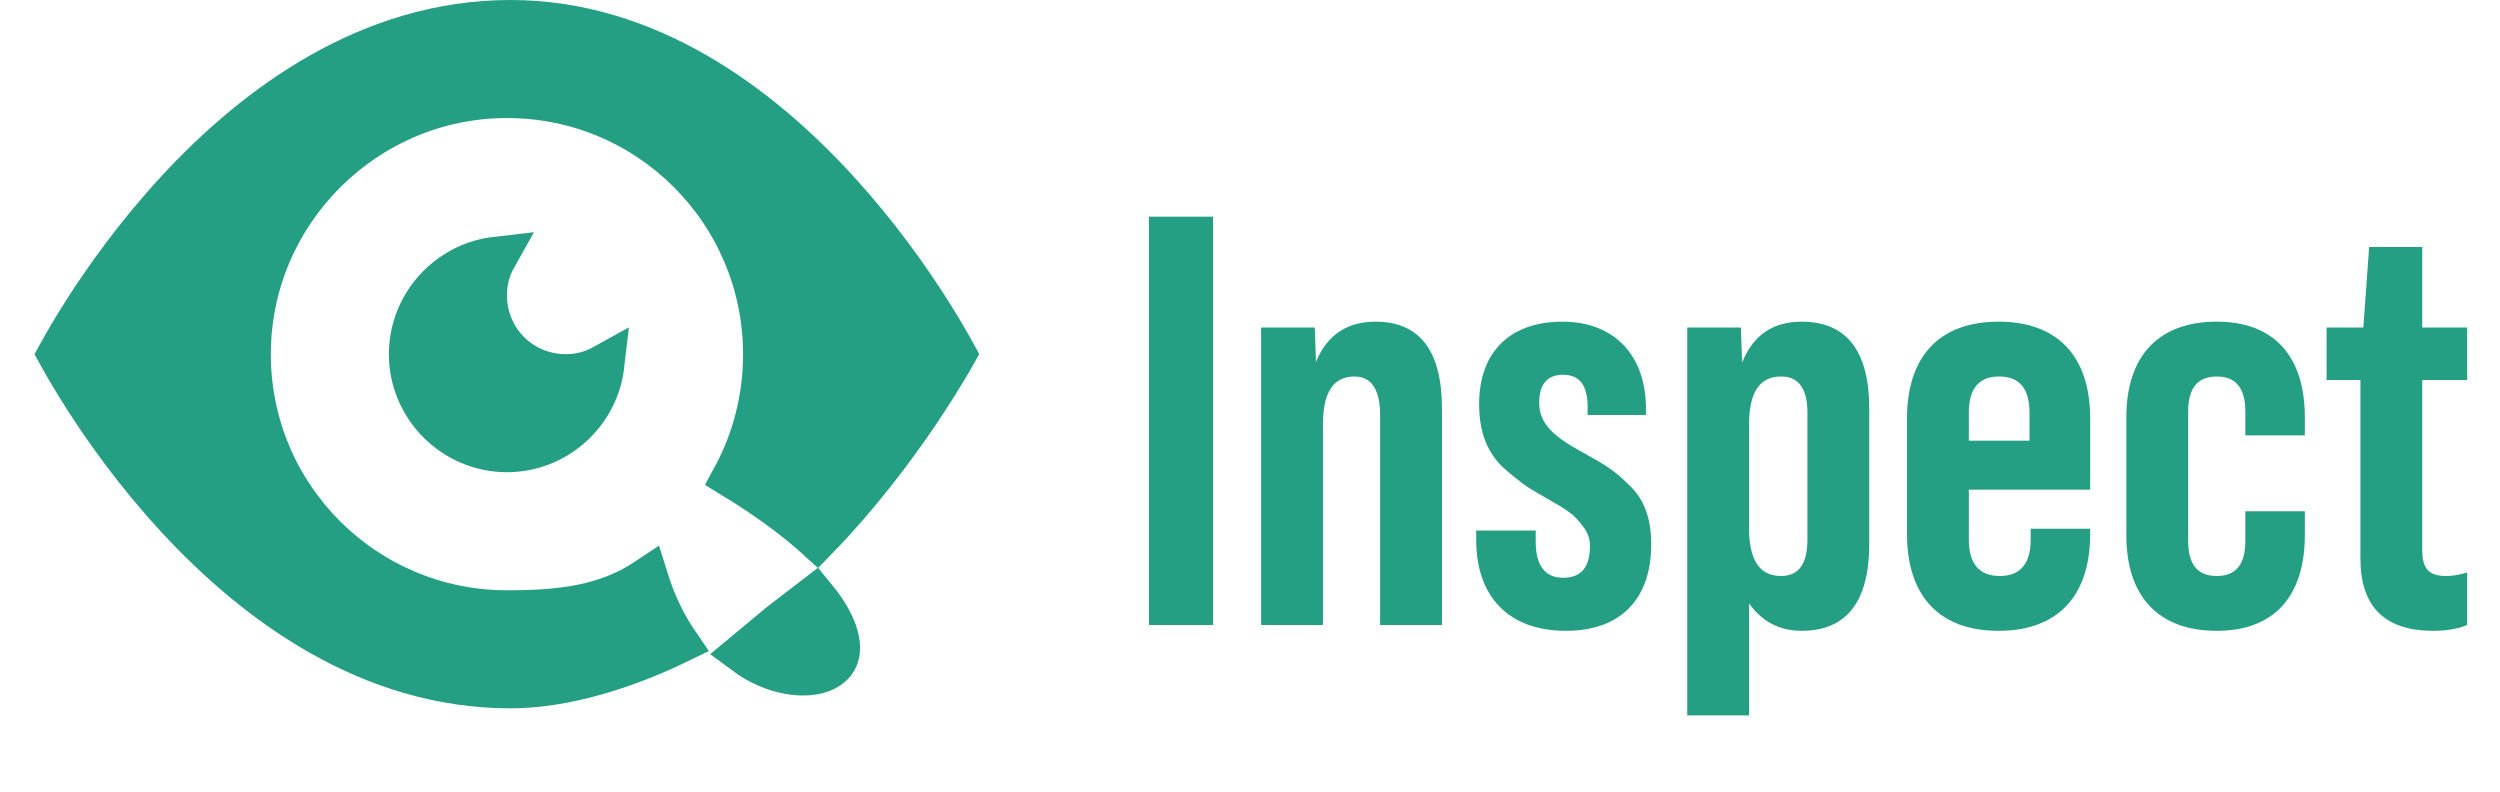
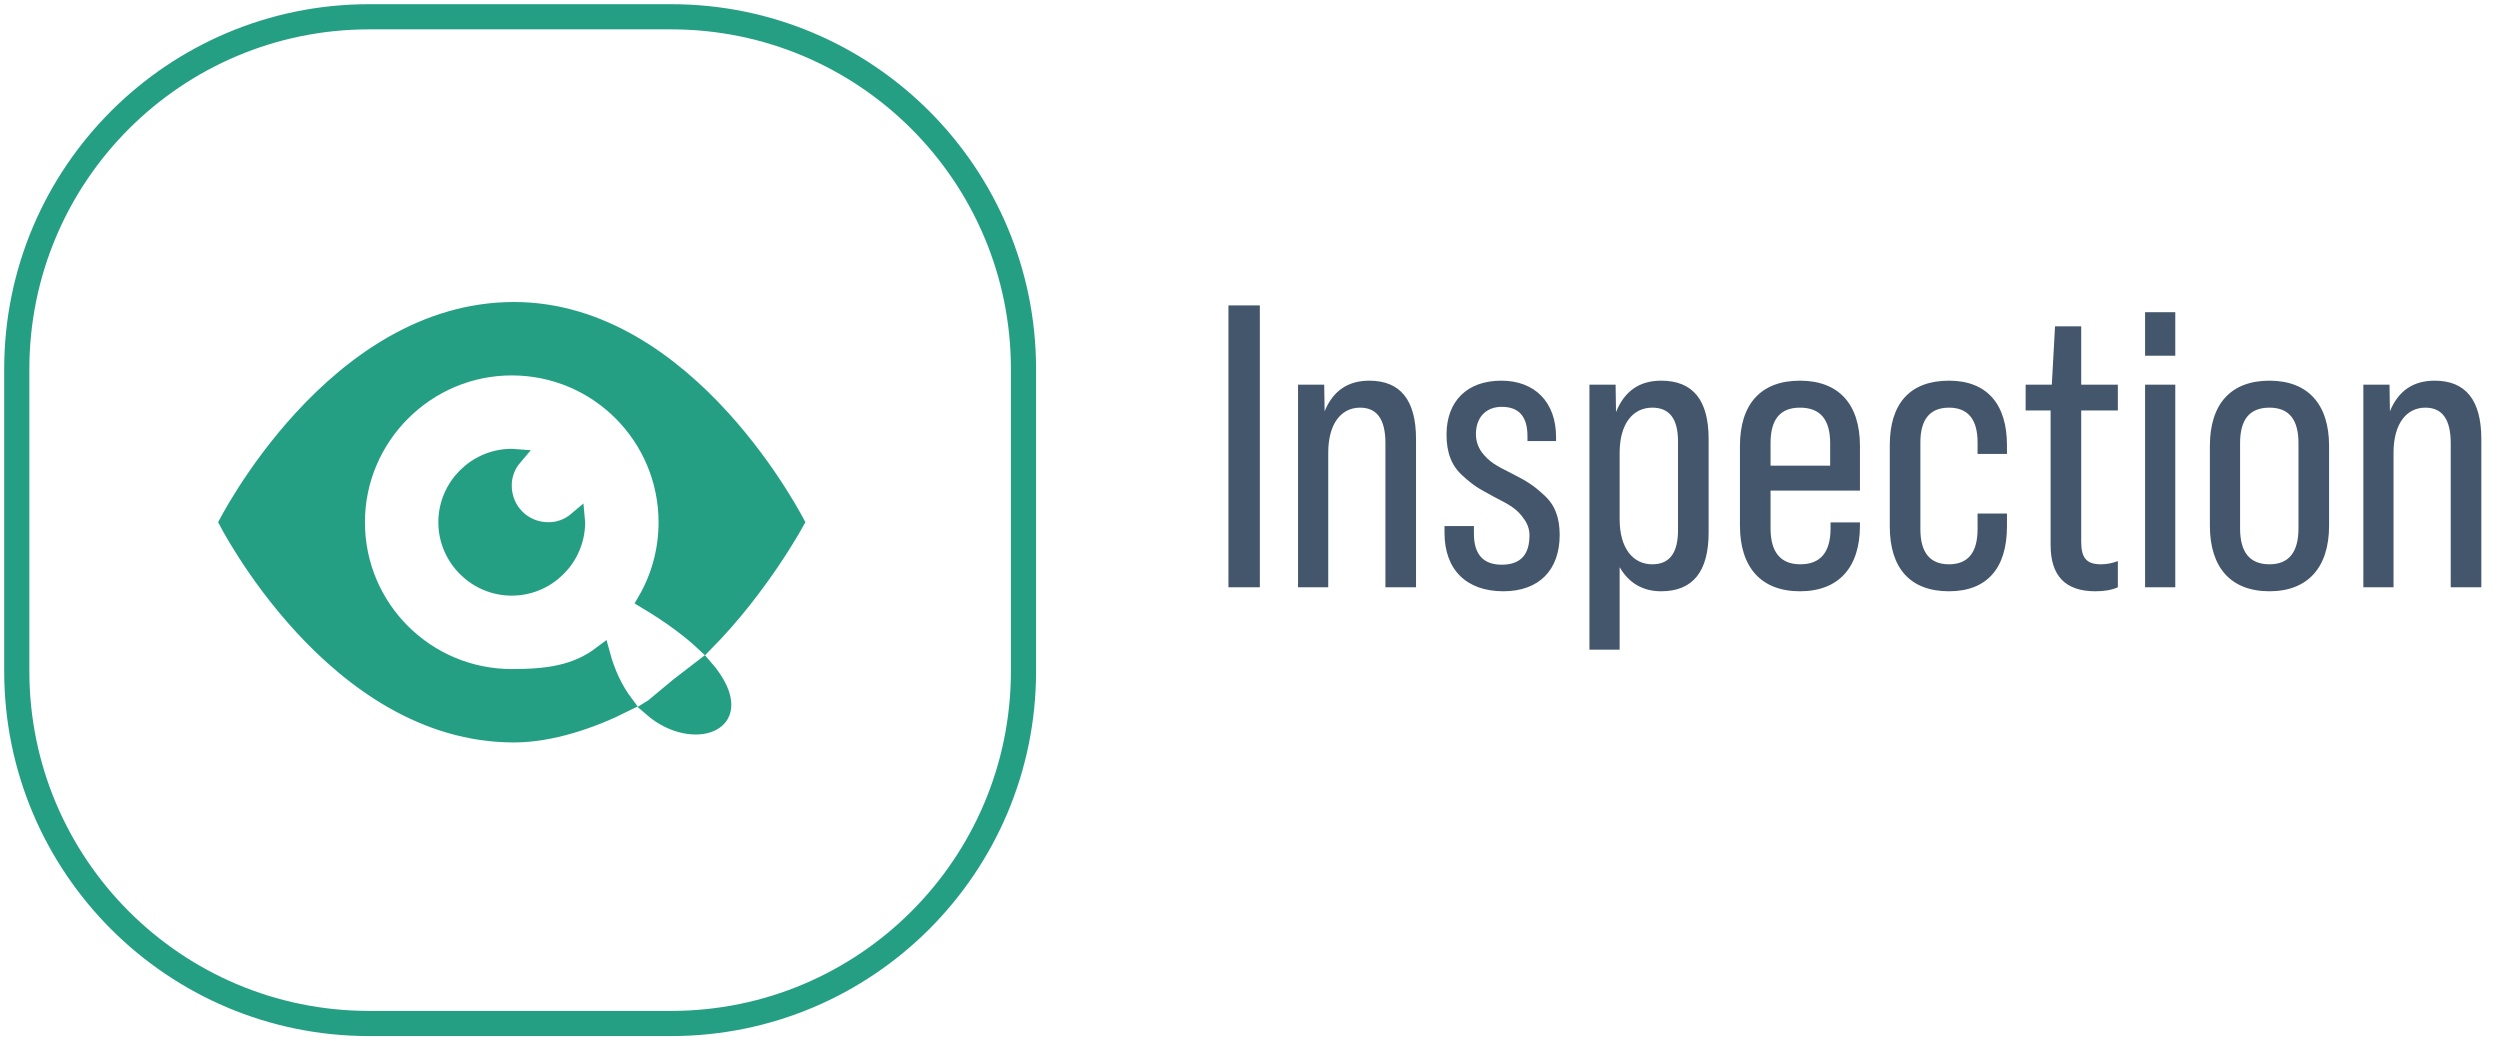
- <svg xmlns="http://www.w3.org/2000/svg" width="60" height="19" viewBox="0 0 60 19" fill="none">
-   <path d="M19.777 16.097C19.372 16.282 18.587 16.225 17.852 15.678L18.729 14.949L19.555 14.315C19.766 14.57 19.912 14.803 20.006 15.01C20.165 15.358 20.16 15.598 20.113 15.746C20.067 15.889 19.96 16.012 19.777 16.097ZM22.867 8.379C22.891 8.421 22.912 8.46 22.931 8.495C22.896 8.557 22.853 8.632 22.803 8.717C22.633 9.006 22.38 9.417 22.054 9.901C21.461 10.78 20.63 11.889 19.612 12.938C19.089 12.463 18.419 11.967 17.585 11.458C18.063 10.581 18.333 9.573 18.333 8.5C18.333 5.109 15.589 2.333 12.167 2.333C8.774 2.333 6 5.107 6 8.5C6 11.923 8.775 14.667 12.167 14.667C13.461 14.667 14.549 14.544 15.538 13.883C15.724 14.48 15.976 14.995 16.273 15.429C15.04 16.026 13.571 16.5 12.252 16.5C8.873 16.5 6.142 14.495 4.222 12.411C3.268 11.376 2.53 10.338 2.03 9.558C1.781 9.169 1.592 8.846 1.466 8.621C1.441 8.577 1.419 8.536 1.399 8.5C1.419 8.464 1.441 8.423 1.466 8.379C1.592 8.154 1.781 7.831 2.03 7.442C2.53 6.662 3.268 5.625 4.222 4.589C6.142 2.505 8.873 0.5 12.252 0.5C15.542 0.5 18.229 2.501 20.131 4.587C21.075 5.623 21.808 6.661 22.305 7.441C22.553 7.83 22.741 8.154 22.867 8.379ZM9.833 8.5C9.833 7.308 10.742 6.316 11.9 6.182C11.753 6.444 11.667 6.748 11.667 7.083C11.667 8.153 12.514 9 13.583 9C13.919 9 14.223 8.913 14.485 8.767C14.351 9.925 13.359 10.833 12.167 10.833C10.884 10.833 9.833 9.782 9.833 8.5Z" fill="#259F83" stroke="#259F83" />
-   <path d="M29.114 15H27.574V5.2H29.114V15ZM33.011 7.72C34.075 7.72 34.607 8.42 34.607 9.806V15H33.123V9.974C33.123 9.344 32.913 9.036 32.507 9.036C32.003 9.036 31.751 9.414 31.751 10.184V15H30.267V7.86H31.555L31.583 8.686C31.849 8.042 32.325 7.72 33.011 7.72ZM37.585 15.14C36.227 15.14 35.429 14.342 35.429 12.956V12.732H36.857V12.998C36.857 13.572 37.081 13.866 37.515 13.866C37.949 13.866 38.159 13.614 38.159 13.096C38.159 12.928 38.103 12.774 37.991 12.634C37.781 12.34 37.613 12.242 37.123 11.962C36.857 11.808 36.661 11.696 36.535 11.598C36.409 11.5 36.241 11.374 36.045 11.192C35.667 10.814 35.499 10.324 35.499 9.694C35.499 8.476 36.213 7.72 37.501 7.72C38.733 7.72 39.503 8.518 39.503 9.806V9.96H38.103V9.764C38.103 9.246 37.907 8.994 37.515 8.994C37.137 8.994 36.941 9.218 36.941 9.666C36.941 10.184 37.305 10.492 38.033 10.884C38.537 11.164 38.747 11.29 39.097 11.64C39.475 11.99 39.629 12.466 39.629 13.068C39.629 14.356 38.915 15.14 37.585 15.14ZM43.238 7.72C44.316 7.72 44.862 8.42 44.862 9.806V13.054C44.862 14.44 44.316 15.14 43.238 15.14C42.706 15.14 42.286 14.916 41.978 14.482V17.17H40.494V7.86H41.782L41.81 8.7C42.076 8.042 42.552 7.72 43.238 7.72ZM43.378 12.956V9.904C43.378 9.33 43.168 9.036 42.748 9.036C42.23 9.036 41.978 9.414 41.978 10.184V12.676C41.978 13.446 42.23 13.824 42.748 13.824C43.168 13.824 43.378 13.53 43.378 12.956ZM50.164 10.044V11.752H47.252V12.956C47.252 13.53 47.504 13.824 47.994 13.824C48.484 13.824 48.736 13.53 48.736 12.956V12.69H50.164V12.816C50.164 14.314 49.38 15.14 47.966 15.14C46.552 15.14 45.768 14.314 45.768 12.816V10.044C45.768 8.546 46.552 7.72 47.966 7.72C49.38 7.72 50.164 8.546 50.164 10.044ZM47.252 9.904V10.576H48.708V9.904C48.708 9.33 48.47 9.036 47.98 9.036C47.49 9.036 47.252 9.33 47.252 9.904ZM51.032 12.844V10.016C51.032 8.546 51.802 7.72 53.202 7.72C54.602 7.72 55.316 8.574 55.316 10.016V10.45H53.888V9.876C53.888 9.316 53.664 9.036 53.202 9.036C52.74 9.036 52.516 9.316 52.516 9.876V12.984C52.516 13.544 52.74 13.824 53.202 13.824C53.664 13.824 53.888 13.544 53.888 12.984V12.27H55.316V12.844C55.316 14.286 54.602 15.14 53.202 15.14C51.802 15.14 51.032 14.314 51.032 12.844ZM59.212 7.86V9.12H58.134V13.208C58.134 13.656 58.302 13.824 58.708 13.824C58.862 13.824 59.03 13.796 59.212 13.74V15C58.974 15.098 58.694 15.14 58.4 15.14C57.238 15.14 56.65 14.566 56.65 13.404V9.12H55.838V7.86H56.72L56.86 5.928H58.134V7.86H59.212Z" fill="#259F83" />
+ <svg xmlns="http://www.w3.org/2000/svg" width="149" height="62" viewBox="0 0 149 62" fill="none">
+   <path d="M75.087 35H73.215V18.2H75.087V35ZM81.611 22.688C83.459 22.688 84.395 23.84 84.395 26.168V35H82.571V26.408C82.571 24.992 82.067 24.296 81.059 24.296C79.931 24.296 79.163 25.256 79.163 26.984V35H77.363V22.928H78.923L78.947 24.512C79.451 23.288 80.339 22.688 81.611 22.688ZM89.597 35.24C87.389 35.24 86.093 33.944 86.093 31.76V31.352H87.845V31.808C87.845 33.032 88.397 33.656 89.501 33.656C90.605 33.656 91.157 33.08 91.157 31.904C91.157 31.544 91.037 31.208 90.821 30.92C90.413 30.32 89.957 30.08 89.069 29.624C88.589 29.36 88.229 29.168 88.013 29.024C87.797 28.88 87.509 28.664 87.173 28.352C86.501 27.752 86.213 26.96 86.213 25.904C86.213 23.912 87.437 22.688 89.477 22.688C91.469 22.688 92.741 23.96 92.741 26.048V26.288H91.037V26C91.037 24.824 90.533 24.248 89.501 24.248C88.613 24.248 87.965 24.824 87.965 25.88C87.965 26.264 88.085 26.624 88.301 26.936C88.757 27.536 89.165 27.752 90.125 28.232C91.013 28.688 91.373 28.904 92.021 29.504C92.669 30.08 92.957 30.848 92.957 31.88C92.957 33.968 91.733 35.24 89.597 35.24ZM99.002 22.688C100.898 22.688 101.834 23.84 101.834 26.168V31.736C101.834 34.064 100.898 35.24 99.002 35.24C97.922 35.24 97.082 34.76 96.53 33.8V38.72H94.73V22.928H96.29L96.314 24.56C96.818 23.312 97.706 22.688 99.002 22.688ZM100.01 31.592V26.312C100.01 24.968 99.506 24.296 98.474 24.296C97.322 24.296 96.53 25.256 96.53 26.984V30.944C96.53 32.672 97.322 33.632 98.474 33.632C99.506 33.632 100.01 32.96 100.01 31.592ZM107.277 22.688C109.581 22.688 110.853 24.08 110.853 26.576V29.24H105.525V31.496C105.525 32.912 106.125 33.632 107.301 33.632C108.501 33.632 109.101 32.912 109.101 31.496V31.136H110.853V31.328C110.853 33.824 109.581 35.24 107.277 35.24C104.973 35.24 103.701 33.824 103.701 31.328V26.576C103.701 24.08 104.949 22.688 107.277 22.688ZM105.525 26.408V27.752H109.077V26.408C109.077 24.992 108.477 24.296 107.277 24.296C106.101 24.296 105.525 24.992 105.525 26.408ZM116.159 35.24C113.855 35.24 112.631 33.872 112.631 31.376V26.528C112.631 24.032 113.855 22.688 116.159 22.688C118.439 22.688 119.615 24.104 119.615 26.528V27.056H117.863V26.36C117.863 24.992 117.287 24.296 116.159 24.296C115.031 24.296 114.455 24.992 114.455 26.36V31.544C114.455 32.936 115.031 33.632 116.159 33.632C117.287 33.632 117.863 32.936 117.863 31.544V30.608H119.615V31.376C119.615 33.848 118.439 35.24 116.159 35.24ZM126.224 22.928V24.464H124.04V32.288C124.04 33.248 124.352 33.632 125.216 33.632C125.576 33.632 125.912 33.56 126.224 33.44V35C125.864 35.168 125.408 35.24 124.88 35.24C123.104 35.24 122.216 34.328 122.216 32.48V24.464H120.728V22.928H122.288L122.48 19.448H124.04V22.928H126.224ZM129.647 21.2H127.847V18.608H129.647V21.2ZM129.647 35H127.847V22.928H129.647V35ZM135.261 35.24C132.957 35.24 131.709 33.824 131.709 31.328V26.576C131.709 24.08 132.957 22.688 135.261 22.688C137.541 22.688 138.813 24.08 138.813 26.576V31.328C138.813 33.824 137.541 35.24 135.261 35.24ZM135.261 33.632C136.413 33.632 136.989 32.912 136.989 31.496V26.408C136.989 24.992 136.413 24.296 135.261 24.296C134.085 24.296 133.509 24.992 133.509 26.408V31.496C133.509 32.912 134.085 33.632 135.261 33.632ZM145.103 22.688C146.951 22.688 147.887 23.84 147.887 26.168V35H146.063V26.408C146.063 24.992 145.559 24.296 144.551 24.296C143.423 24.296 142.655 25.256 142.655 26.984V35H140.855V22.928H142.415L142.439 24.512C142.943 23.288 143.831 22.688 145.103 22.688Z" fill="#44566C" />
+   <rect x="1" y="1" width="60" height="60" rx="21" stroke="#259F83" stroke-width="1.5" />
+   <path d="M38.893 42.168L38.928 42.147L38.959 42.121L40.463 40.87L41.947 39.73C42.38 40.22 42.672 40.667 42.853 41.065C43.118 41.646 43.128 42.087 43.029 42.396C42.931 42.701 42.707 42.945 42.364 43.102C41.565 43.469 40.108 43.303 38.838 42.2C38.856 42.189 38.875 42.178 38.893 42.168ZM30.5 40.375C32.617 40.375 34.318 40.16 35.859 38.992C36.179 40.176 36.665 41.151 37.246 41.927C35.261 42.927 32.826 43.75 30.631 43.75C25.302 43.75 21.018 40.588 18.033 37.349C16.545 35.735 15.396 34.119 14.62 32.906C14.231 32.3 13.937 31.796 13.74 31.445C13.668 31.317 13.61 31.21 13.565 31.125C13.61 31.04 13.668 30.933 13.74 30.805C13.937 30.454 14.231 29.95 14.62 29.344C15.396 28.131 16.545 26.515 18.033 24.901C21.018 21.662 25.302 18.5 30.631 18.5C35.825 18.5 40.043 21.657 42.999 24.899C44.47 26.513 45.611 28.13 46.384 29.343C46.77 29.949 47.064 30.453 47.261 30.805C47.33 30.93 47.388 31.035 47.433 31.119C47.367 31.238 47.275 31.399 47.158 31.597C46.893 32.048 46.5 32.688 45.992 33.44C45.036 34.858 43.678 36.667 42.006 38.357C41.147 37.545 39.994 36.684 38.501 35.789C39.296 34.422 39.75 32.828 39.75 31.125C39.75 26.038 35.634 21.875 30.5 21.875C25.412 21.875 21.25 26.036 21.25 31.125C21.25 36.259 25.413 40.375 30.5 40.375ZM26.625 31.125C26.625 28.995 28.37 27.25 30.5 27.25C30.541 27.25 30.581 27.251 30.62 27.254C30.242 27.7 30 28.276 30 28.938C30 30.439 31.186 31.625 32.688 31.625C33.348 31.625 33.924 31.384 34.369 31.006C34.373 31.046 34.375 31.086 34.375 31.125C34.375 33.255 32.63 35 30.5 35C28.37 35 26.625 33.255 26.625 31.125Z" fill="#259F83" stroke="#259F83" />
</svg>
